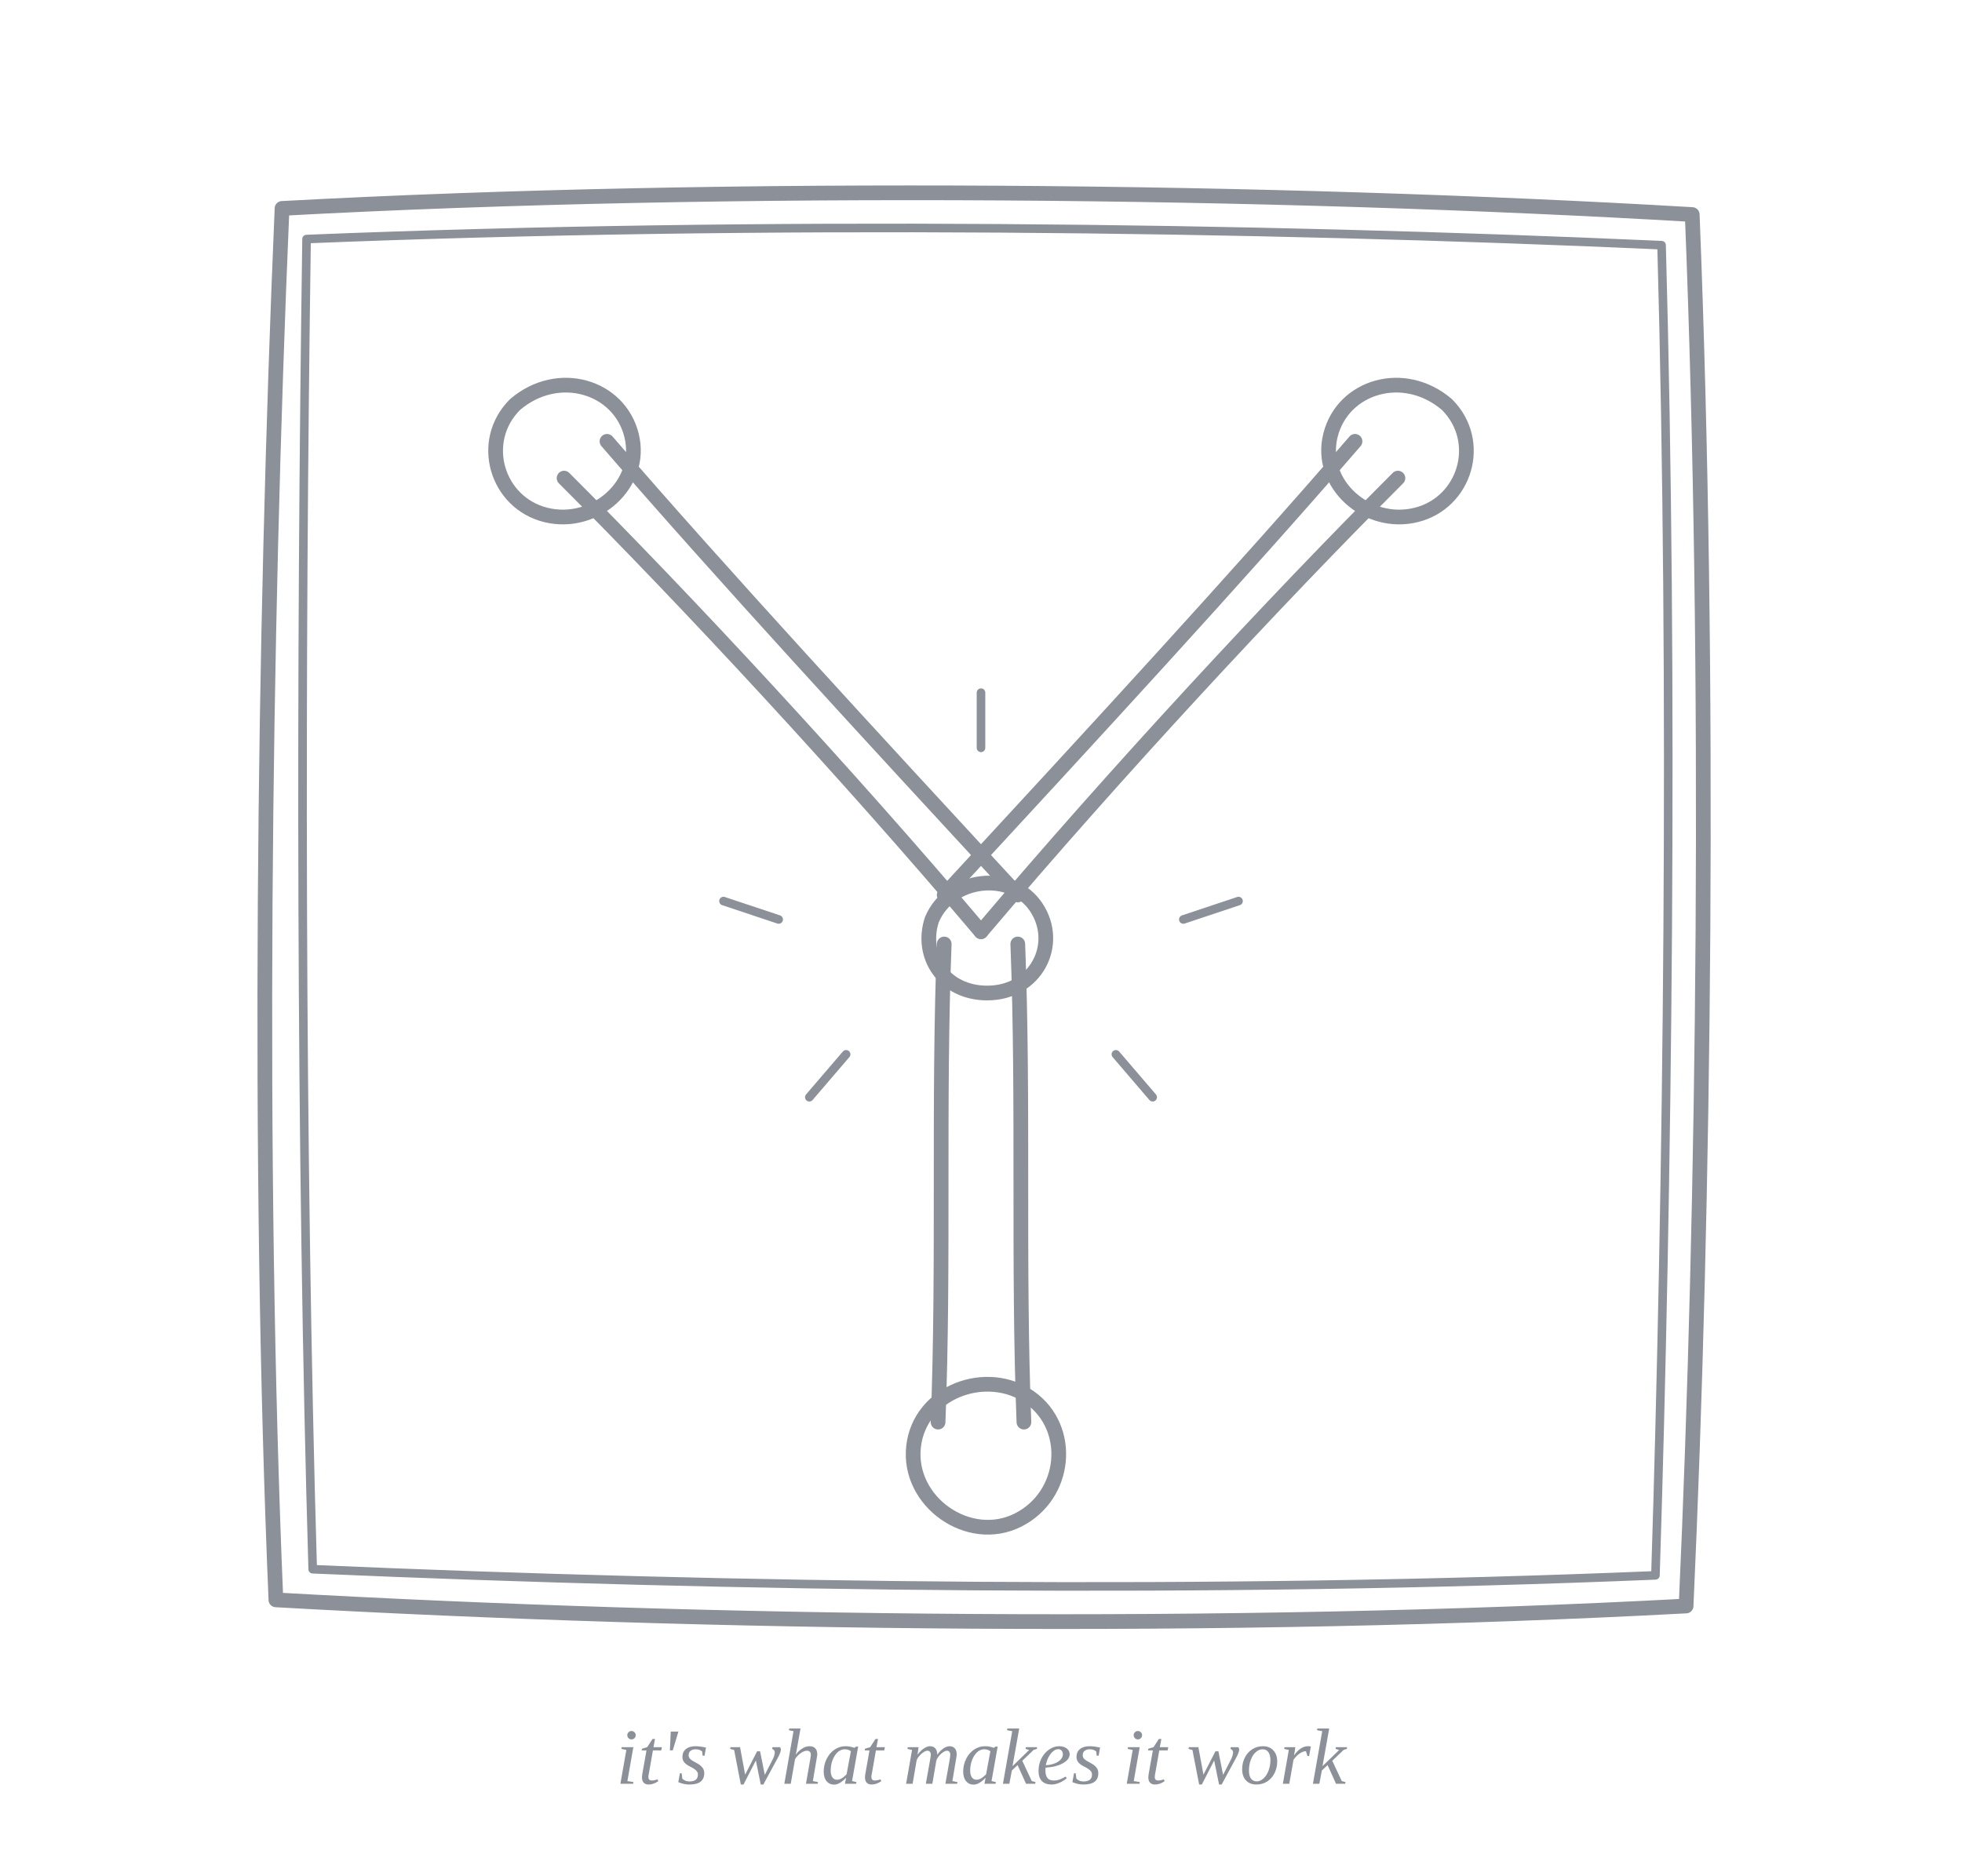
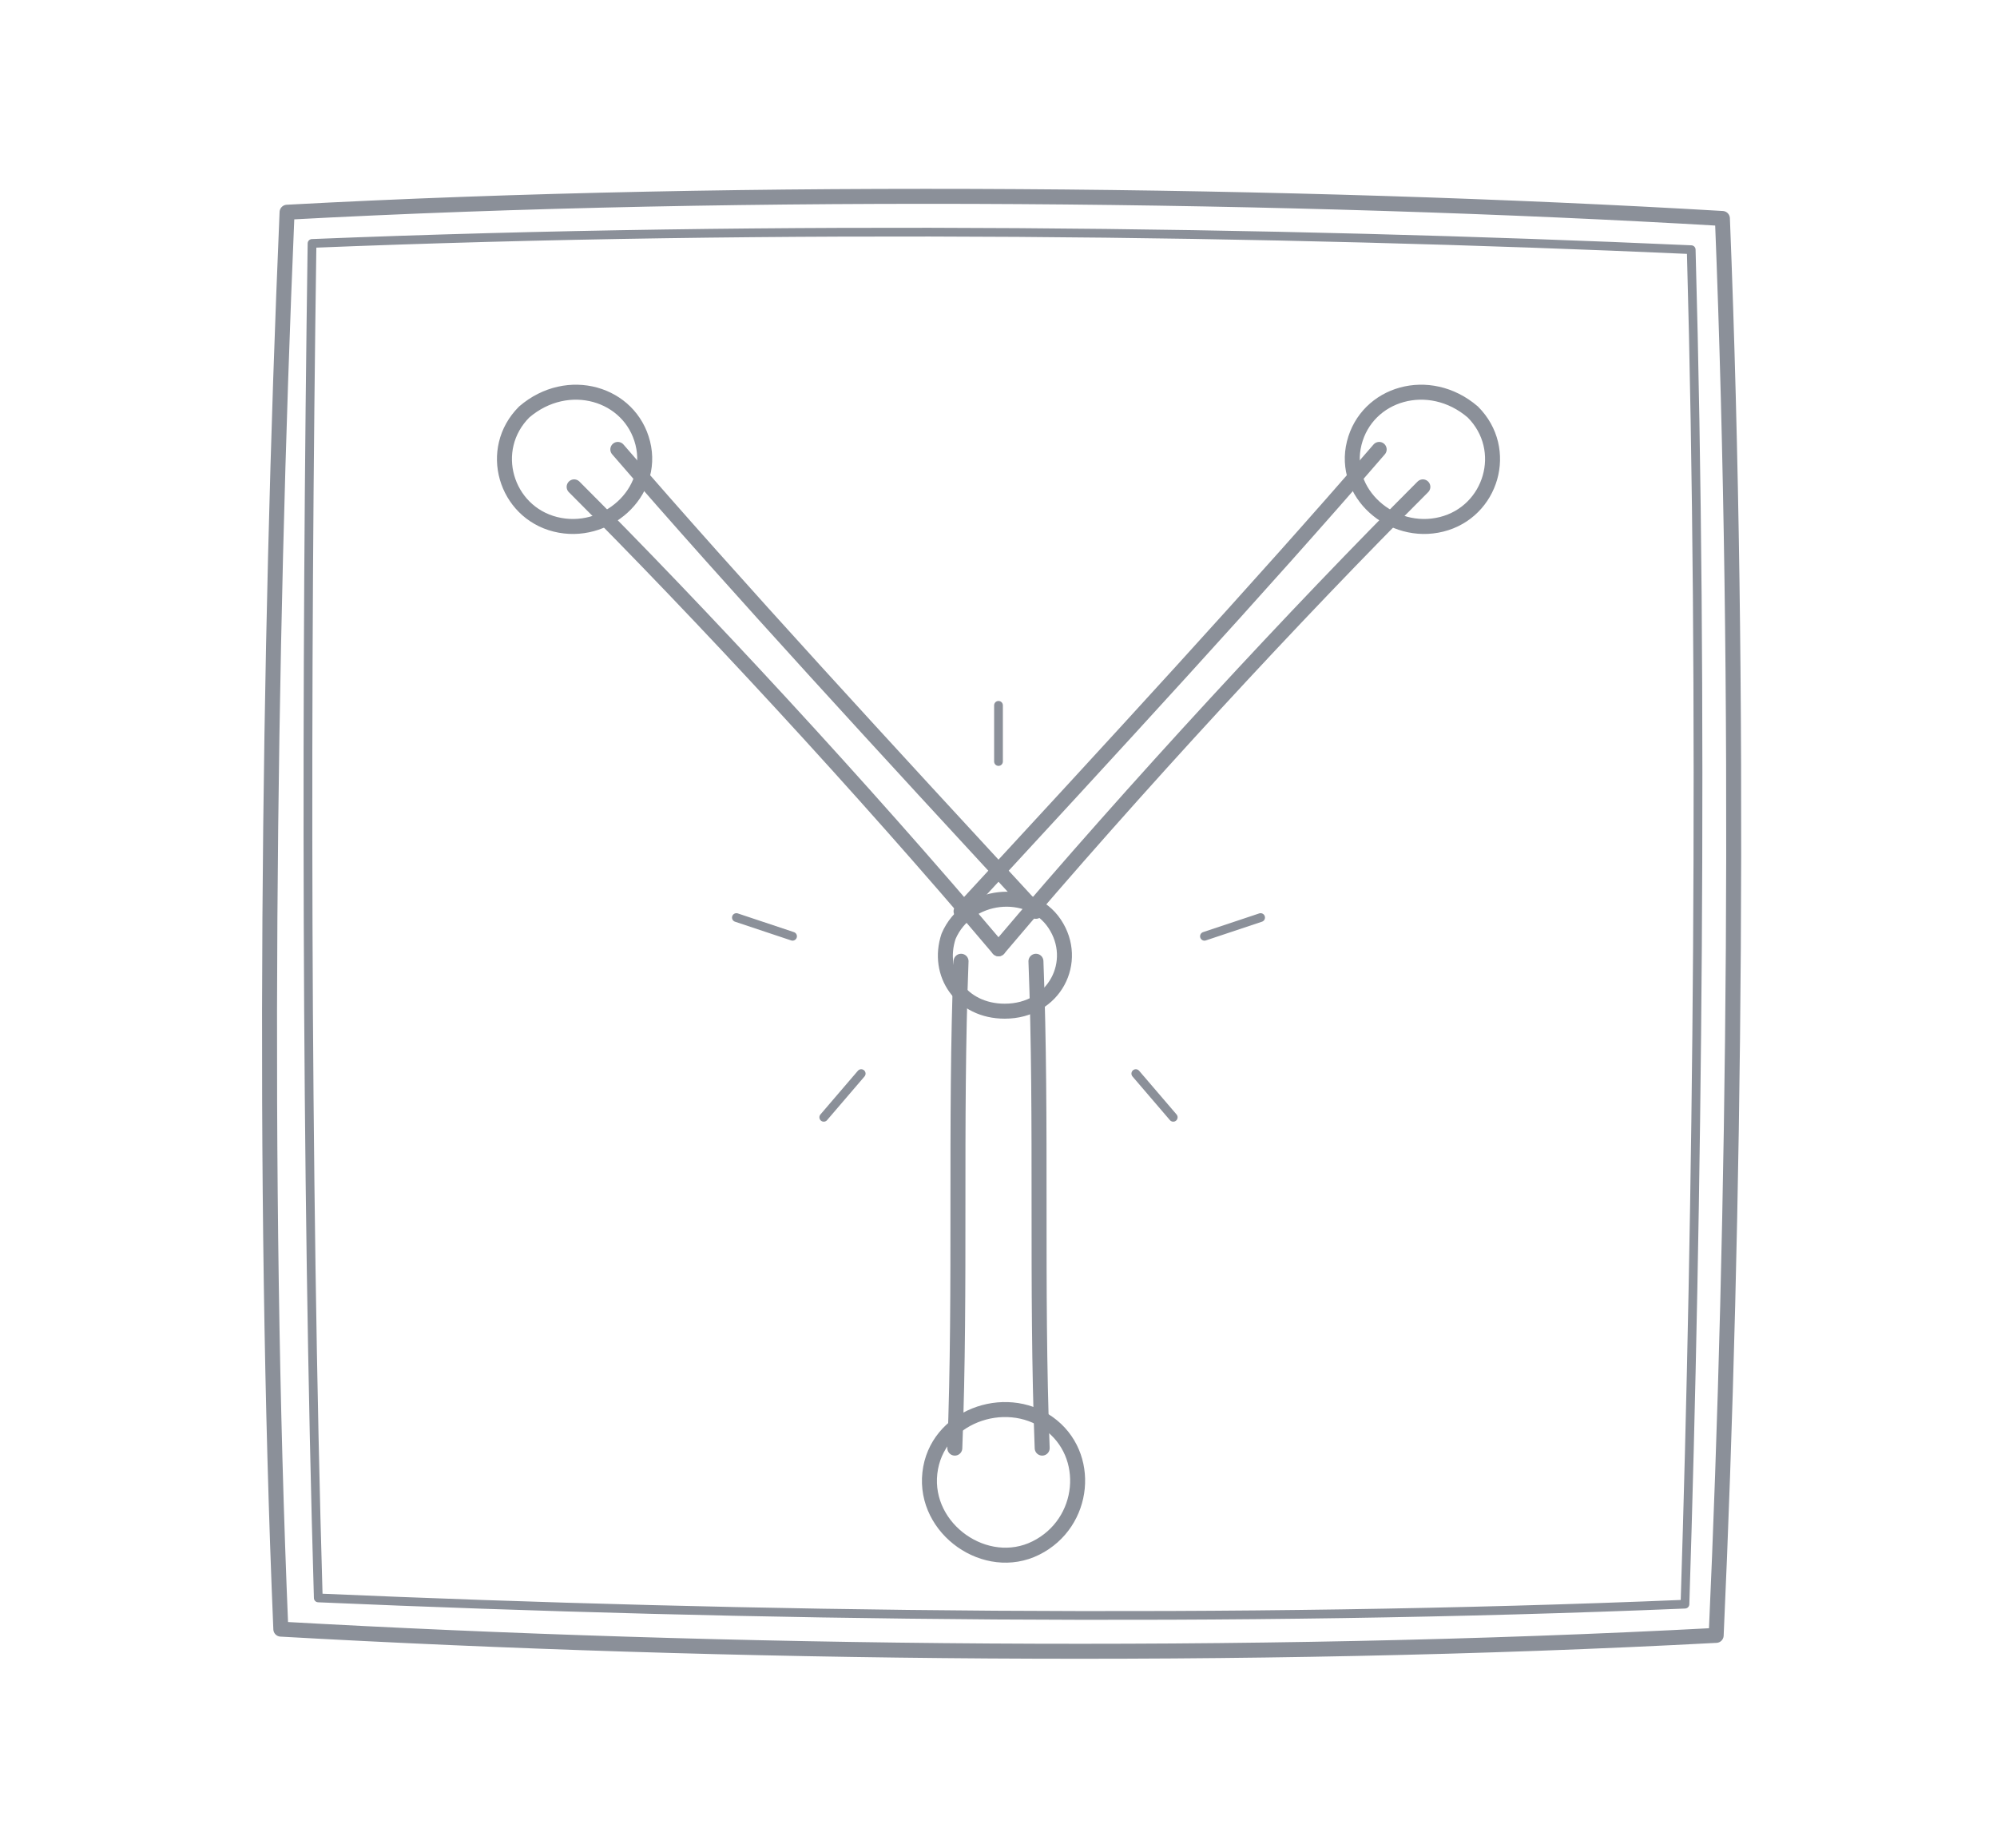
- <svg xmlns="http://www.w3.org/2000/svg" viewBox="0 0 320 306" width="320" height="306" role="img" aria-labelledby="t d">
+ <svg xmlns="http://www.w3.org/2000/svg" viewBox="0 0 320 296" width="320" height="296" role="img" aria-labelledby="t d">
  <style>
    .ink { fill: none; stroke: #8b9099; stroke-width: 2.4; stroke-linecap: round; stroke-linejoin: round; }
    .thin { stroke-width: 1.4; }
-     .note { font: italic 13px Georgia, 'Times New Roman', serif; fill: #8b9099; }
  </style>
  <path class="ink" d="M46 34 C120 30, 208 31, 276 35 C279 110, 278 196, 275 262 C200 266, 116 265, 45 261 C42 190, 43 104, 46 34 Z" />
  <path class="ink thin" d="M50 39 C124 36, 204 37, 271 40 C273 112, 272 194, 270 257 C198 260, 120 259, 51 256 C49 188, 49 108, 50 39" />
  <path class="ink" d="M160 152 C138 126, 112 98, 92 78" />
  <path class="ink" d="M166 146 C142 120, 118 94, 99 72" />
  <path class="ink" d="M160 152 C182 126, 208 98, 228 78" />
  <path class="ink" d="M154 146 C178 120, 202 94, 221 72" />
  <path class="ink" d="M154 154 C153 180, 154 206, 153 232" />
  <path class="ink" d="M166 154 C167 180, 166 206, 167 232" />
  <path class="ink" d="M84 66 c7 -6, 17 -3, 19 5 c2 8, -6 15, -14 13 c-8 -2, -11 -12, -5 -18" />
  <path class="ink" d="M236 66 c-7 -6, -17 -3, -19 5 c-2 8, 6 15, 14 13 c8 -2, 11 -12, 5 -18" />
  <path class="ink" d="M149 236 c1 -9, 12 -13, 19 -8 c7 5, 6 16, -2 20 c-8 4, -18 -3, -17 -12" />
  <path class="ink" d="M152 150 c3 -7, 13 -8, 17 -2 c4 6, 0 14, -8 14 c-7 0, -11 -6, -9 -12" />
  <path class="ink thin" d="M127 150 l-9 -3 M193 150 l9 -3 M160 122 l0 -9 M138 172 l-6 7 M182 172 l6 7" />
-   <text class="note" x="160" y="291" text-anchor="middle">it's what makes it work</text>
</svg>
